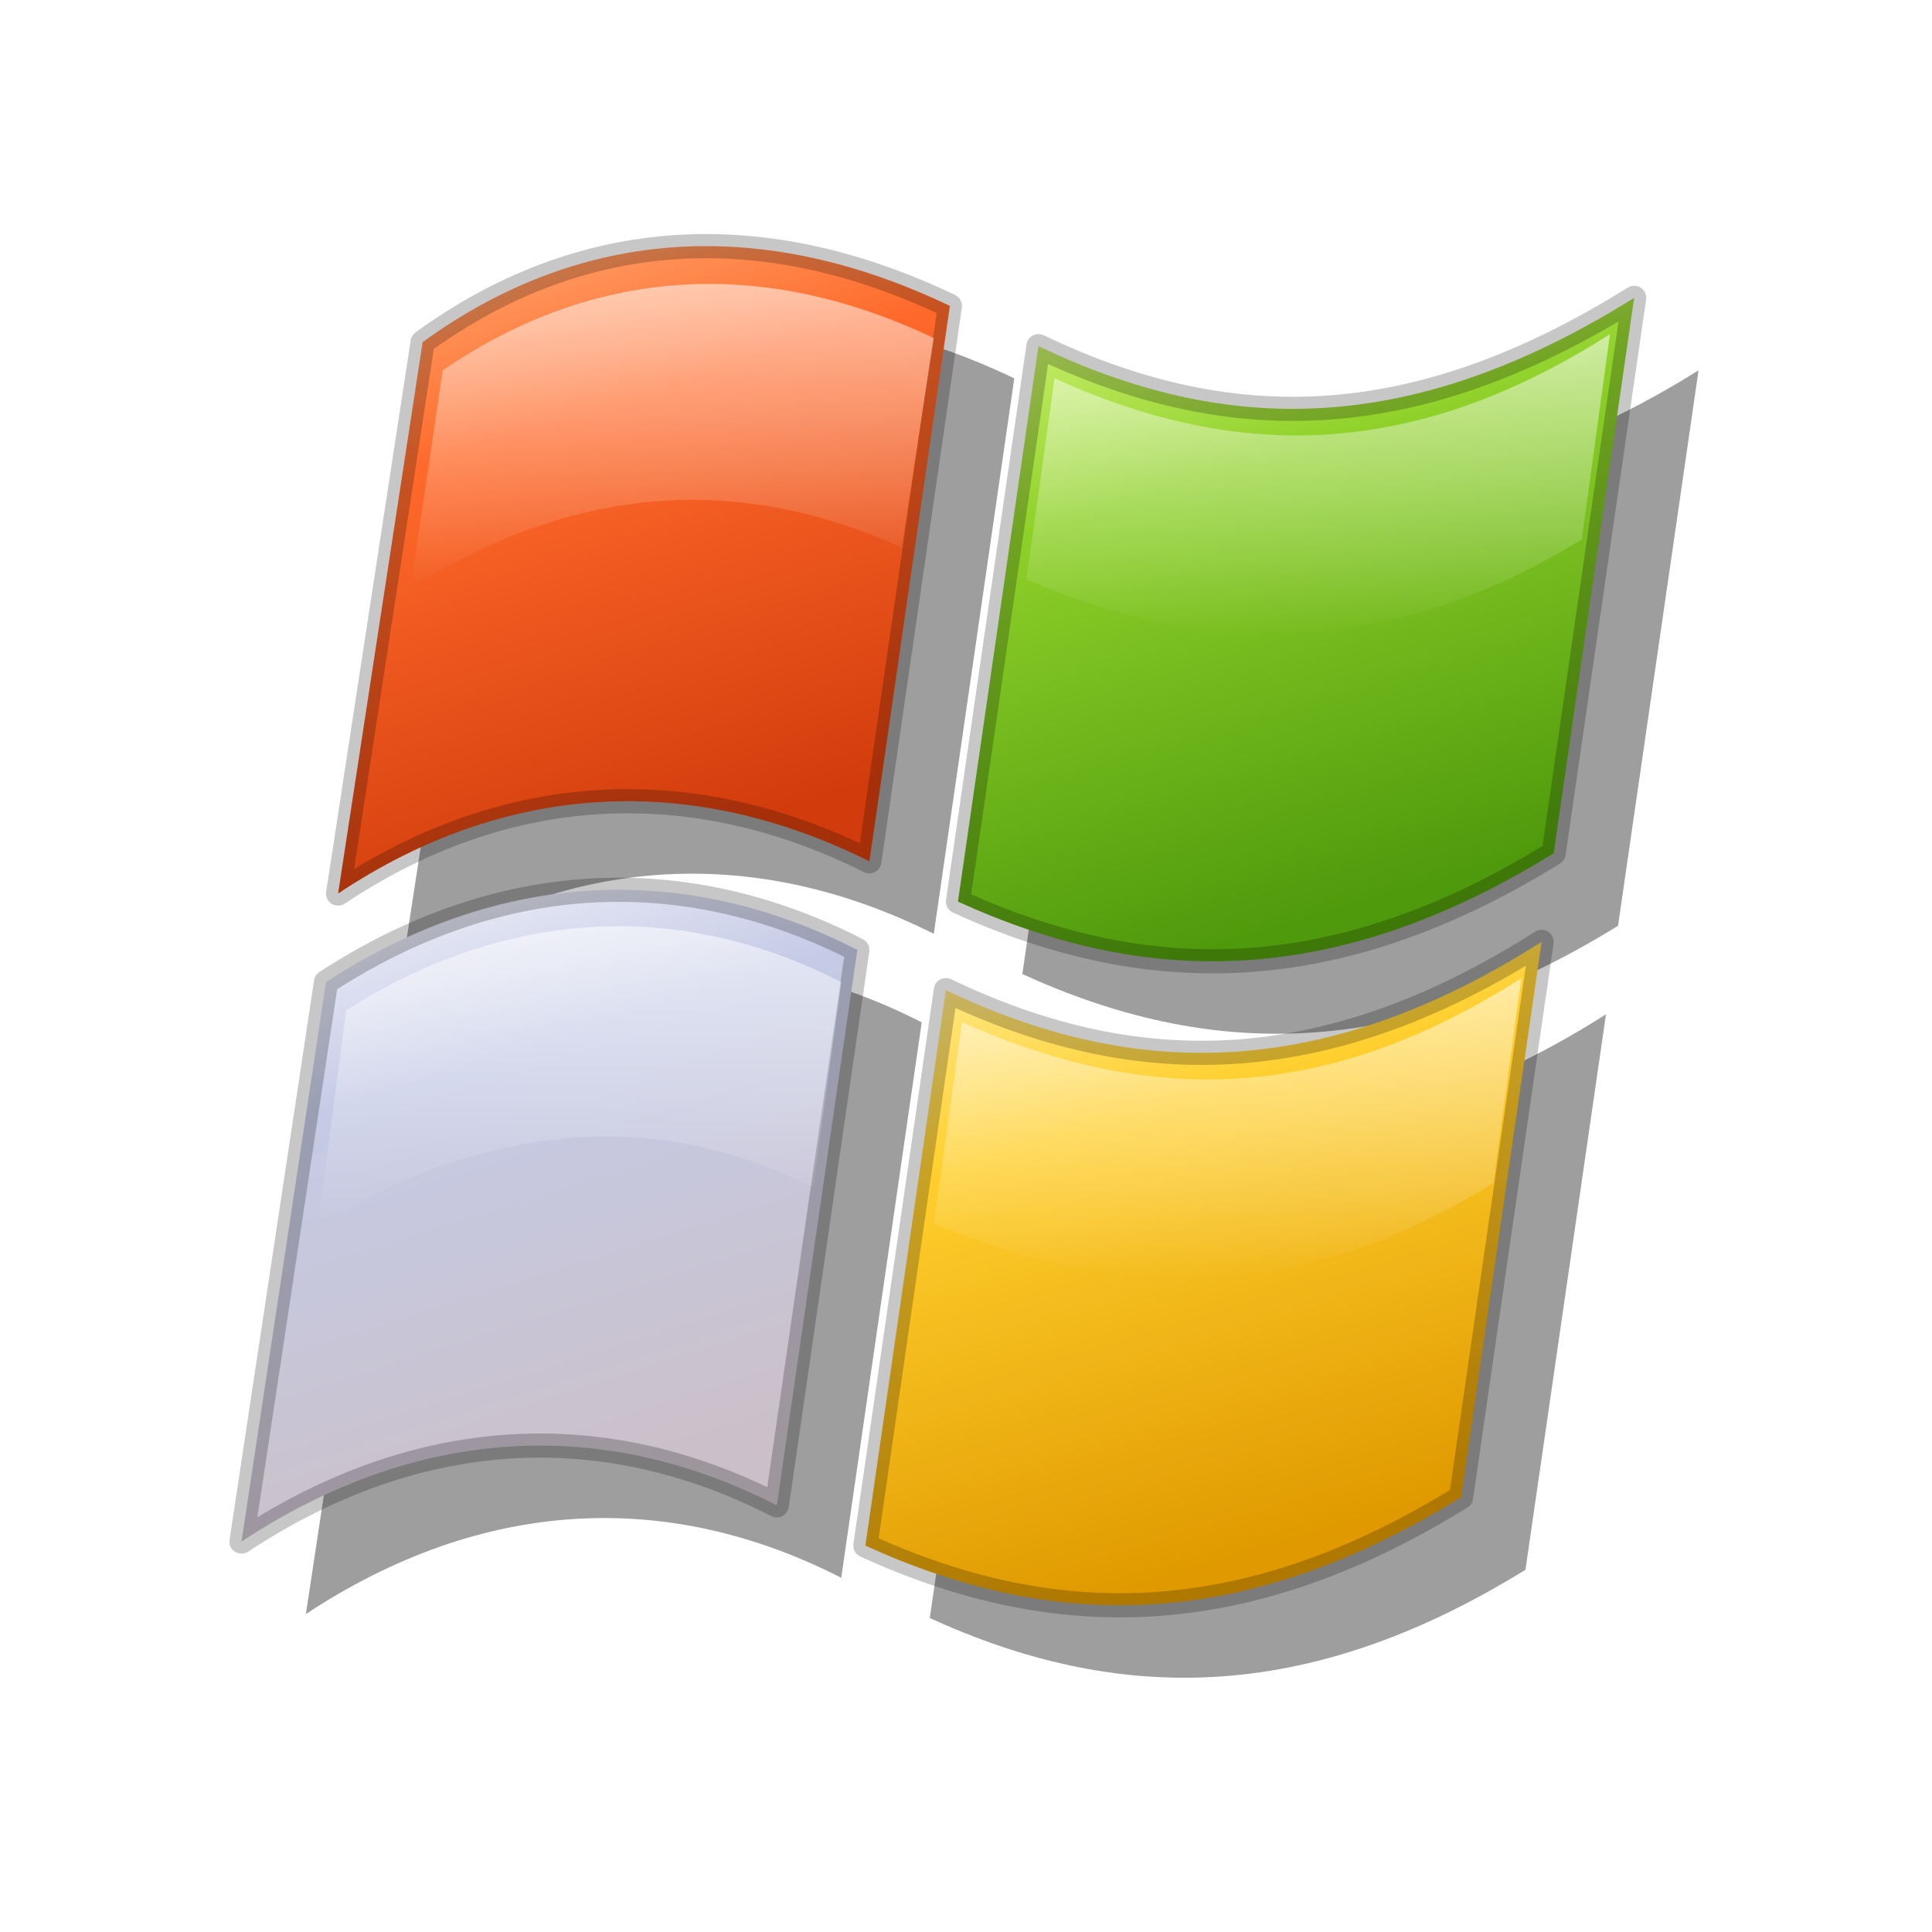
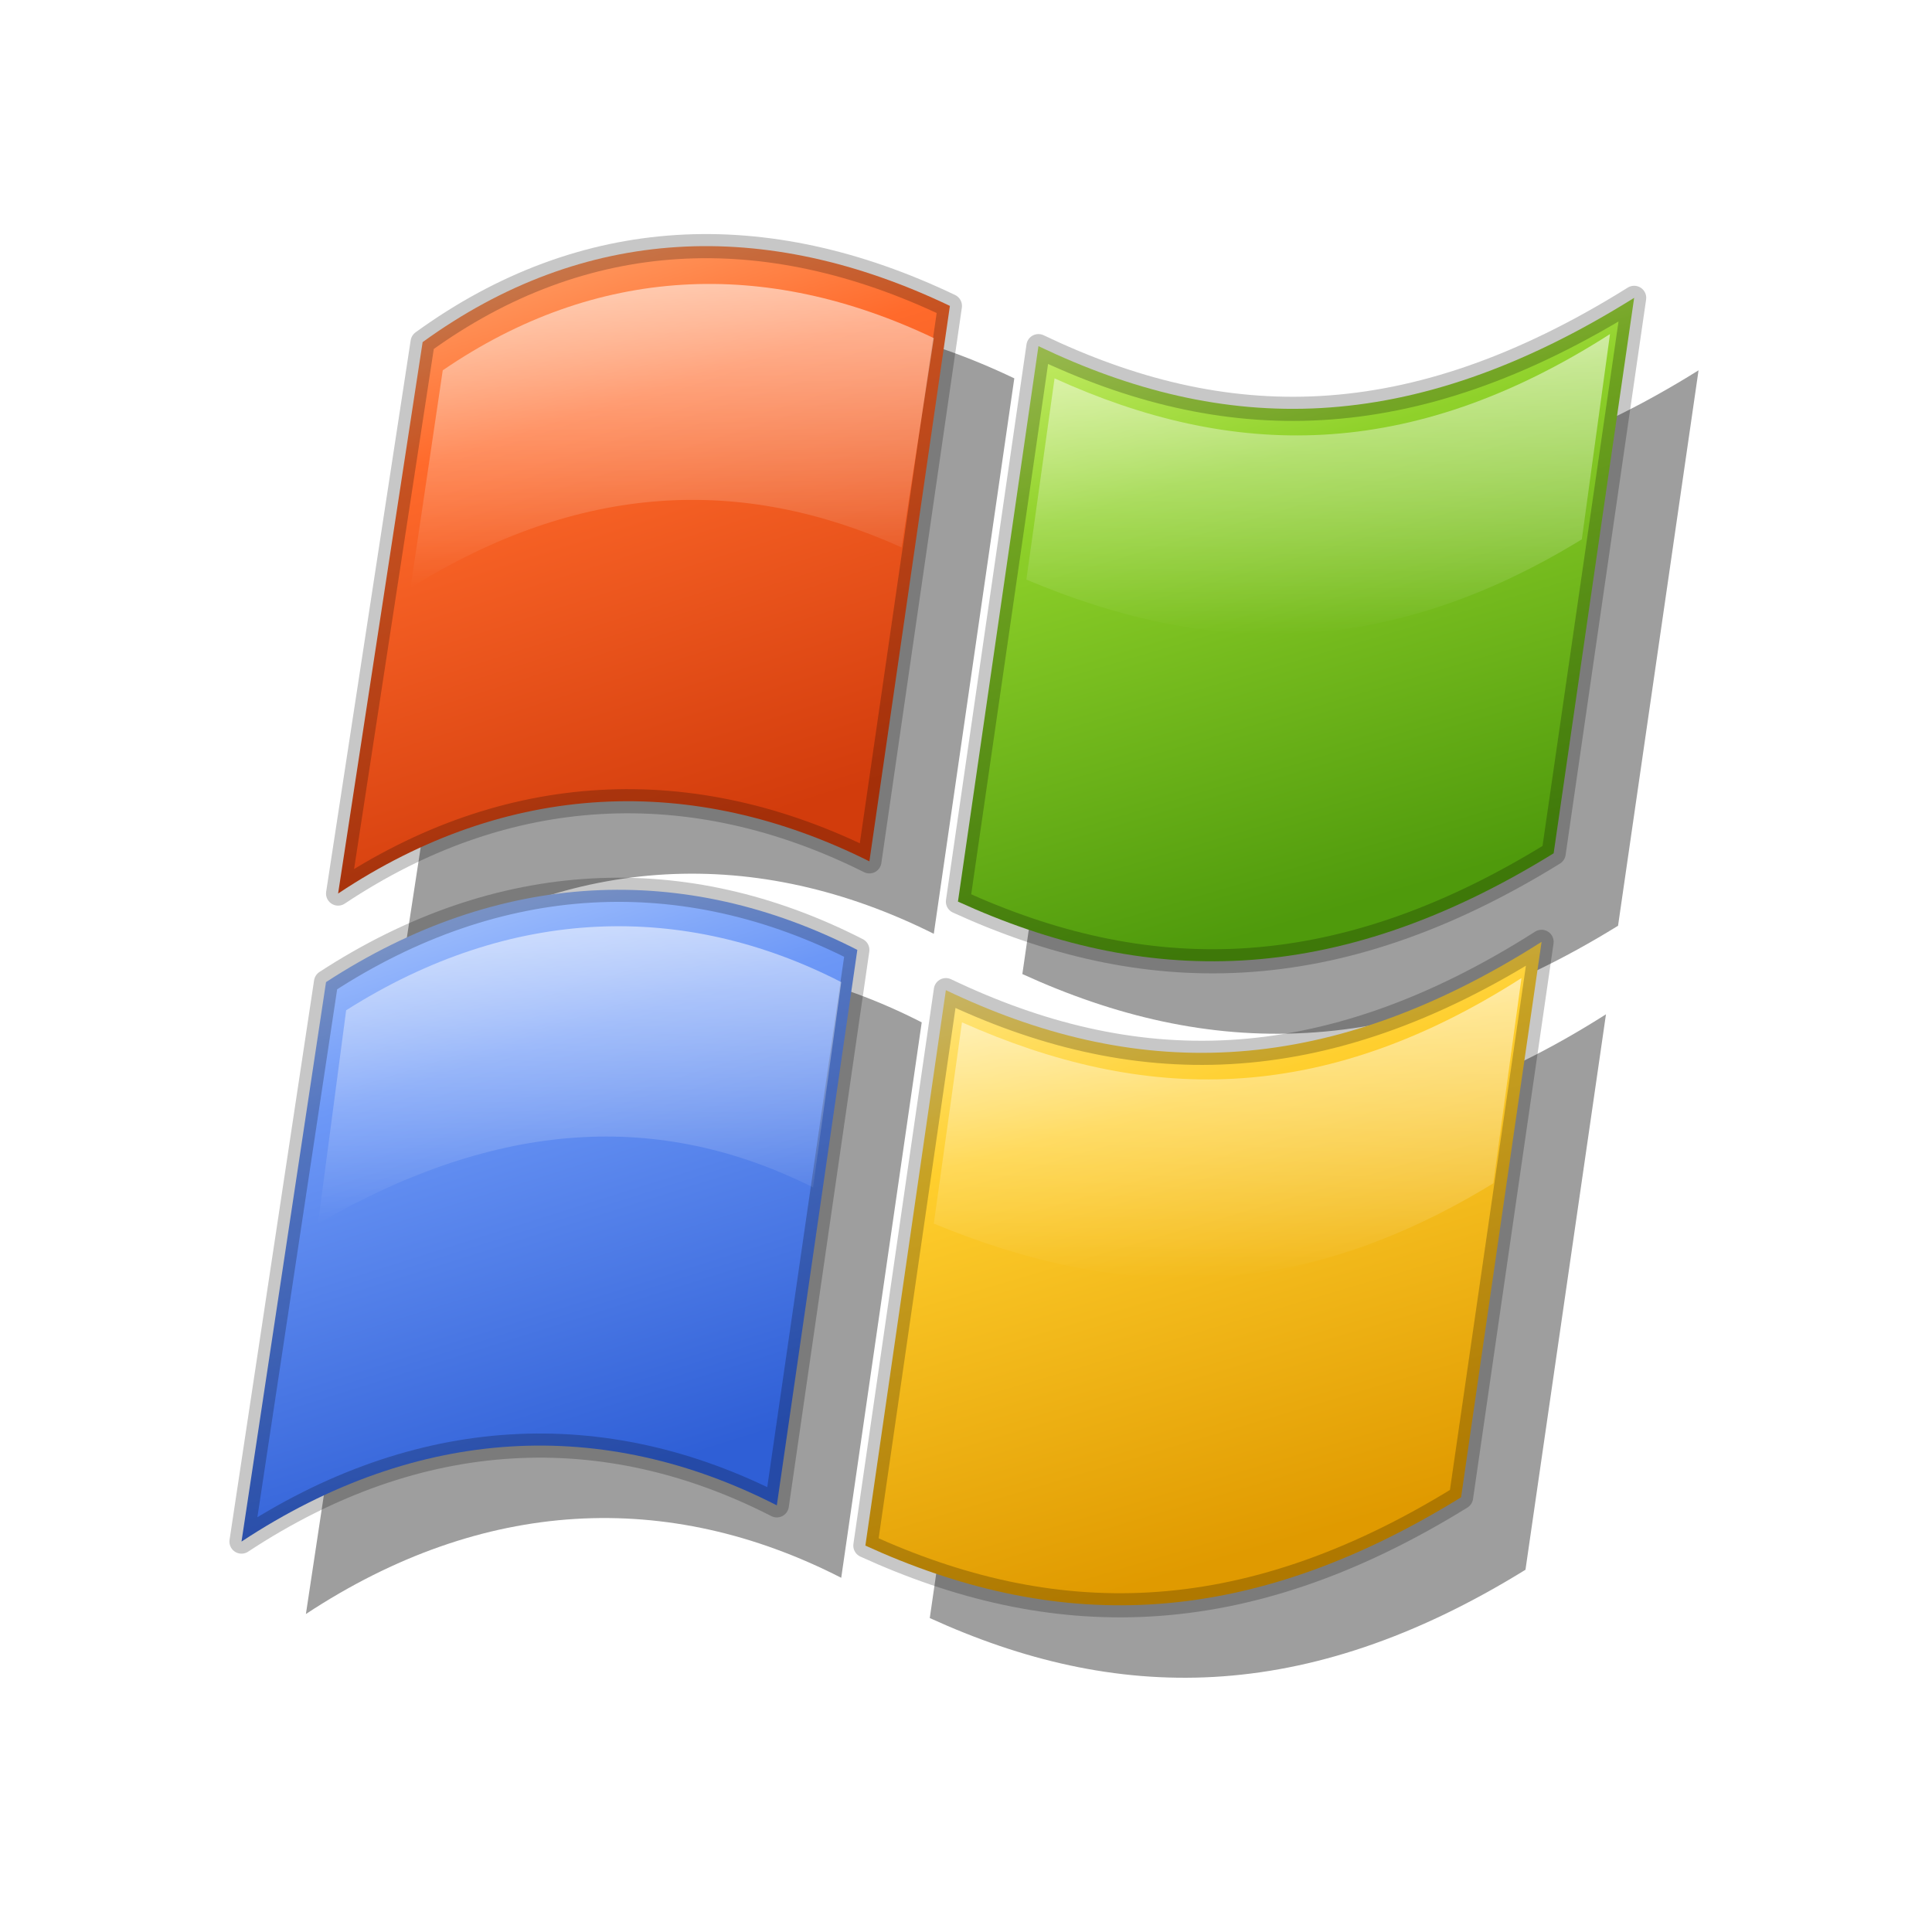
<svg xmlns="http://www.w3.org/2000/svg" xmlns:xlink="http://www.w3.org/1999/xlink" width="48" height="48" viewBox="0 0 48 48">
  <defs>
    <linearGradient id="r" x1="0" y1="0" x2="0.3" y2="1">
      <stop offset="0" stop-color="#ffb07a" />
      <stop offset="0.35" stop-color="#ff6a2b" />
      <stop offset="1" stop-color="#d23c0c" />
    </linearGradient>
    <linearGradient id="g" x1="0" y1="0" x2="0.3" y2="1">
      <stop offset="0" stop-color="#d9f77c" />
      <stop offset="0.35" stop-color="#8fd12a" />
      <stop offset="1" stop-color="#4f9a0c" />
    </linearGradient>
    <linearGradient id="b" x1="0" y1="0" x2="0.3" y2="1">
-       <stop offset="0" stop-color="#f7f6fc" />
-       <stop offset="0.35" stop-color="#c5cbe6" />
-       <stop offset="1" stop-color="#cbc0c9" />
+       <stop offset="0" stop-color="#b6d0ff" />
+       <stop offset="0.35" stop-color="#6d98f7" />
+       <stop offset="1" stop-color="#2f5fd6" />
    </linearGradient>
    <linearGradient id="y" x1="0" y1="0" x2="0.3" y2="1">
      <stop offset="0" stop-color="#fff0a0" />
      <stop offset="0.35" stop-color="#ffcf2e" />
      <stop offset="1" stop-color="#e09a00" />
    </linearGradient>
    <linearGradient id="gloss" x1="0" y1="0" x2="0" y2="1">
      <stop offset="0" stop-color="#fff" stop-opacity="0.55" />
      <stop offset="1" stop-color="#fff" stop-opacity="0" />
    </linearGradient>
    <path id="tl" d="M10.5,8.5 C14.5,5.6 19,5.4 23.6,7.6 L21.6,21.4 C17.2,19.2 12.6,19.4 8.4,22.2 Z" />
    <path id="tr" d="M25.8,8.6 C30.4,10.8 35,10.9 40.6,7.4 L38.6,21.2 C33.1,24.6 28.4,24.5 23.8,22.4 Z" />
    <path id="bl" d="M8.1,24.4 C12.4,21.6 17,21.4 21.3,23.6 L19.3,37.4 C15,35.2 10.4,35.4 6,38.3 Z" />
    <path id="br" d="M23.5,24.6 C28.1,26.8 32.8,26.9 38.3,23.4 L36.3,37.2 C30.8,40.6 26.1,40.5 21.5,38.4 Z" />
  </defs>
  <g id="start-here-kde">
    <rect x="5.703" y="5.506" width="36.497" height="36.497" fill="#000" fill-opacity="0" />
    <g fill="#000" opacity="0.38" transform="translate(1.6,1.8)">
      <use xlink:href="#tl" />
      <use xlink:href="#tr" />
      <use xlink:href="#bl" />
      <use xlink:href="#br" />
    </g>
    <g stroke="#000" stroke-opacity="0.22" stroke-width="0.6" stroke-linejoin="round">
      <use xlink:href="#tl" fill="url(#r)" />
      <use xlink:href="#tr" fill="url(#g)" />
      <use xlink:href="#bl" fill="url(#b)" />
      <use xlink:href="#br" fill="url(#y)" />
    </g>
    <g fill="url(#gloss)">
      <path d="M11,9.2 C14.8,6.6 19,6.4 23.2,8.4 L22.4,13.6 C18.4,11.8 14.4,12 10.2,14.6 Z" />
      <path d="M26.2,9.4 C30.6,11.4 35,11.5 40,8.3 L39.3,13.4 C34.4,16.4 30,16.3 25.5,14.4 Z" />
      <path d="M8.6,25.1 C12.7,22.5 17,22.4 20.9,24.4 L20.2,29.5 C16.4,27.6 12.4,27.8 7.9,30.4 Z" />
      <path d="M23.9,25.4 C28.4,27.4 32.8,27.5 37.8,24.3 L37.1,29.4 C32.2,32.4 27.8,32.3 23.2,30.4 Z" />
    </g>
  </g>
</svg>
